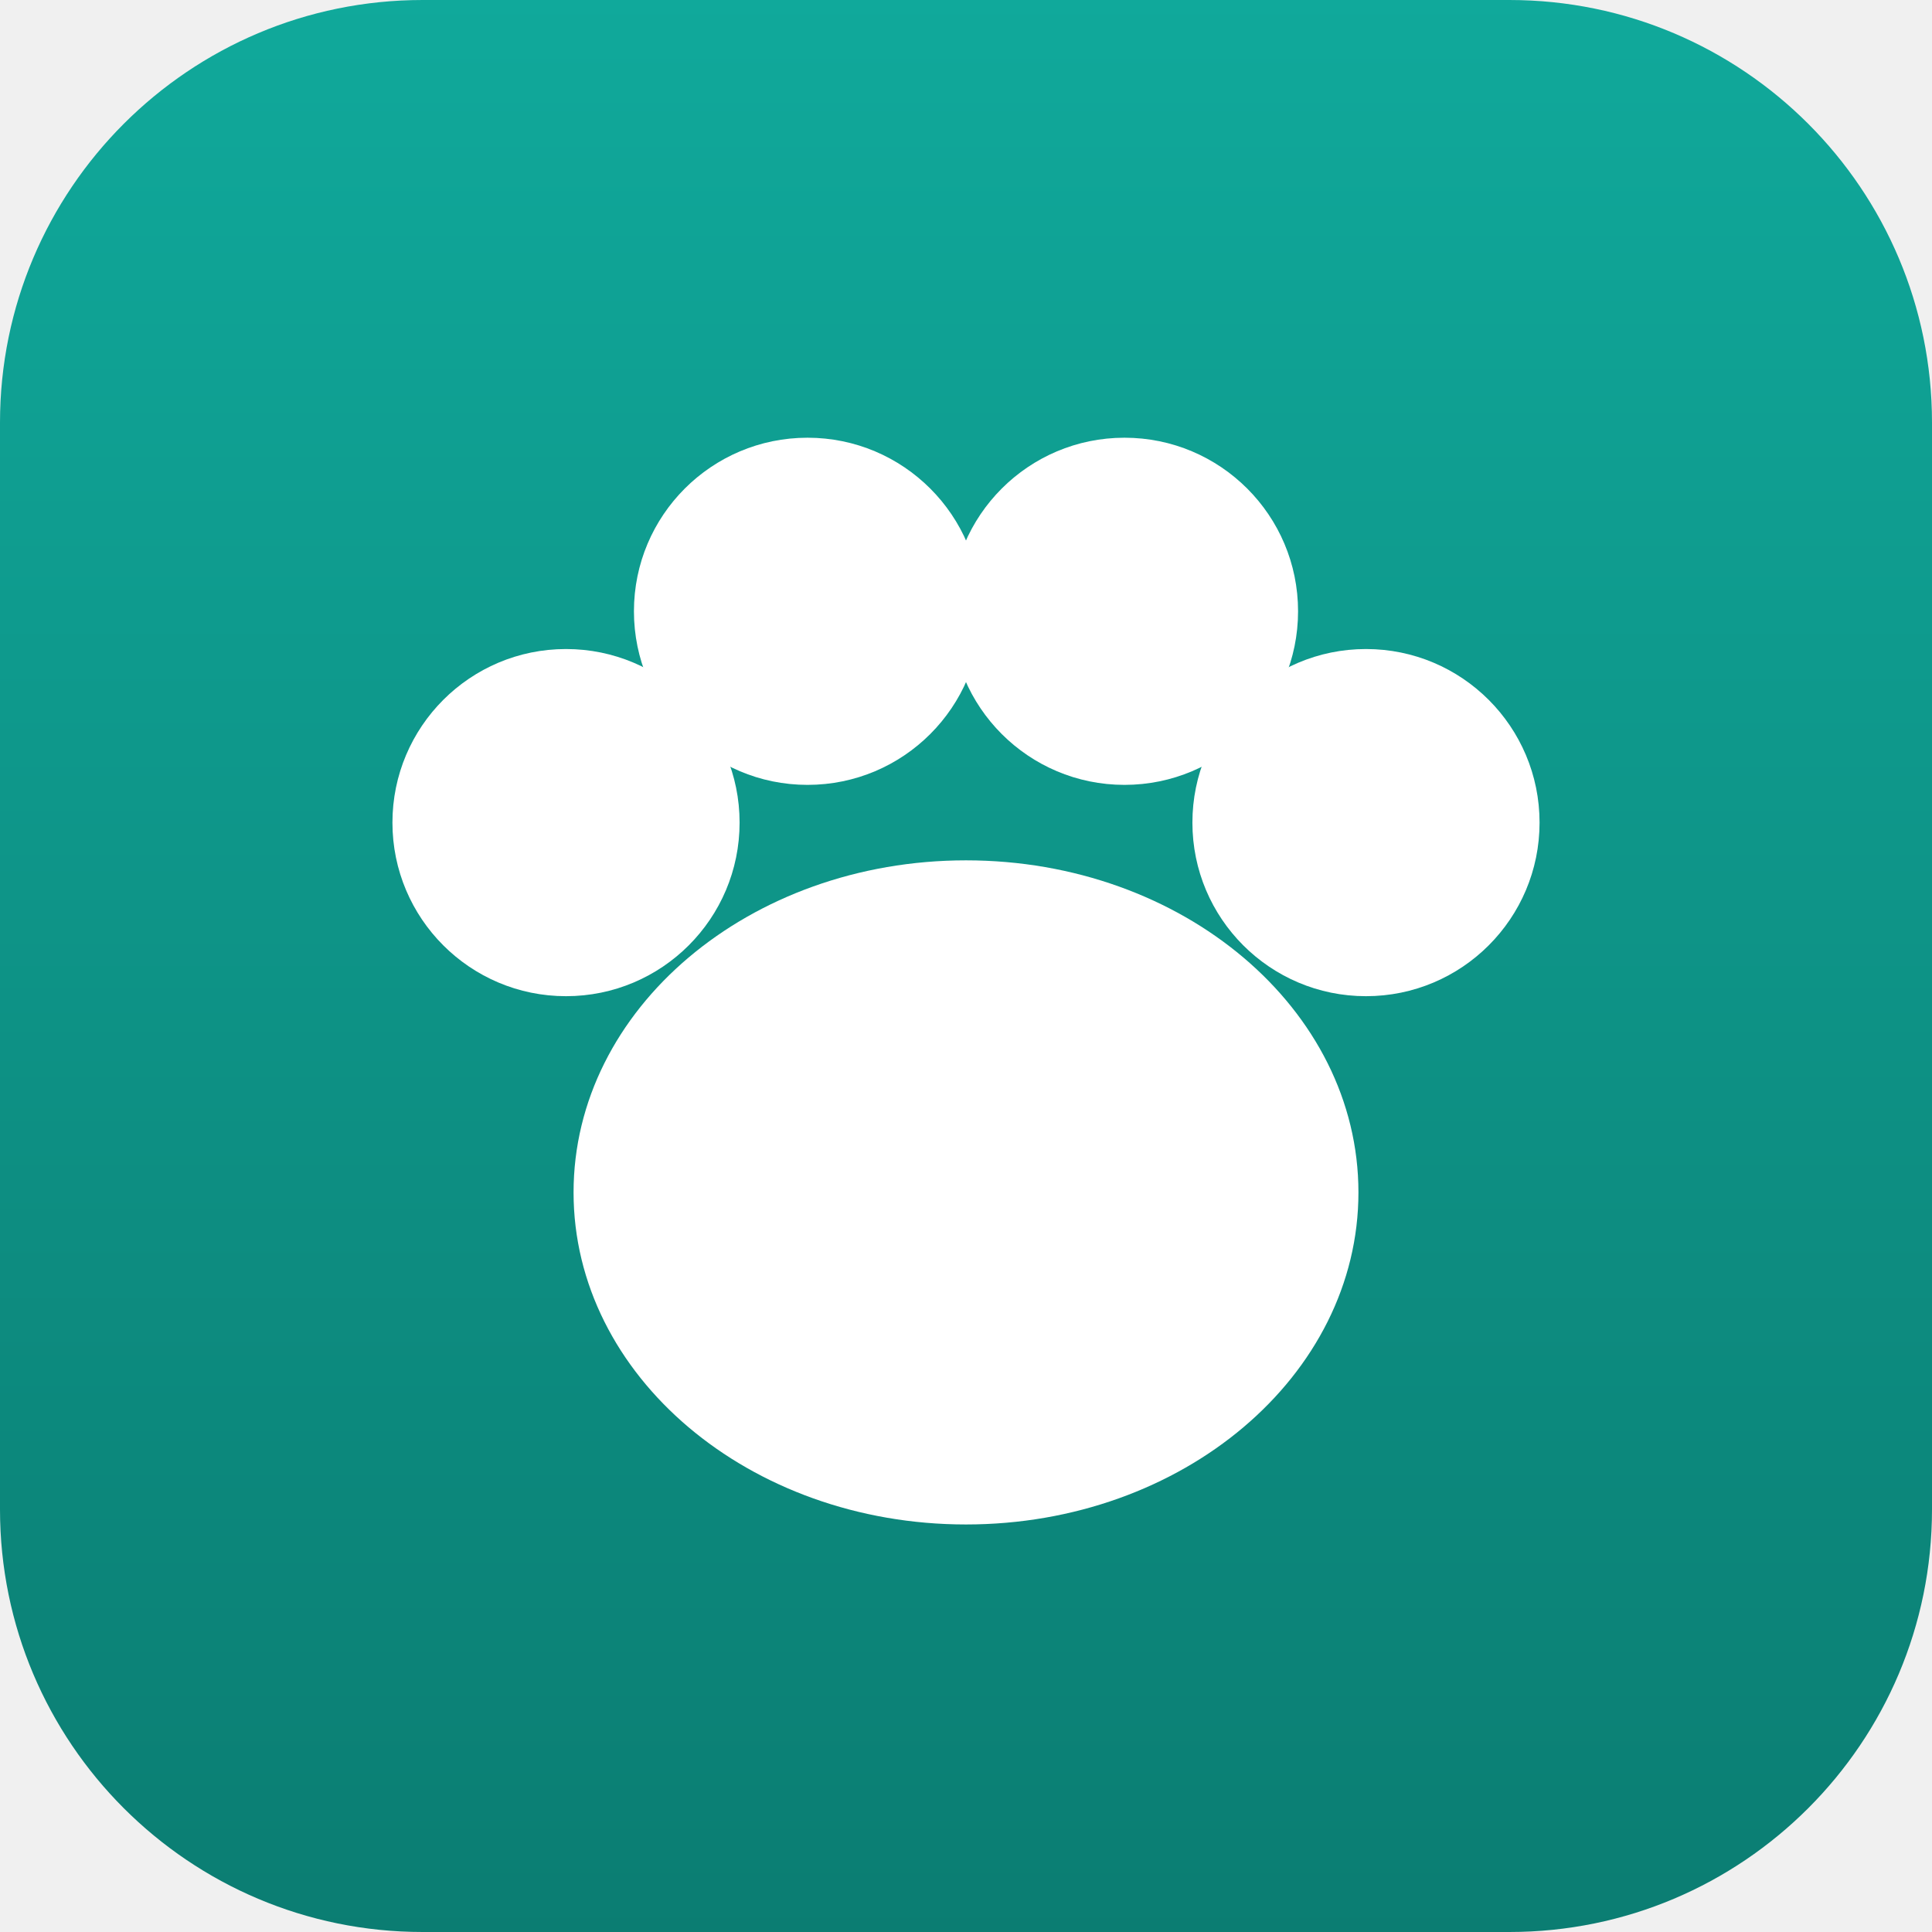
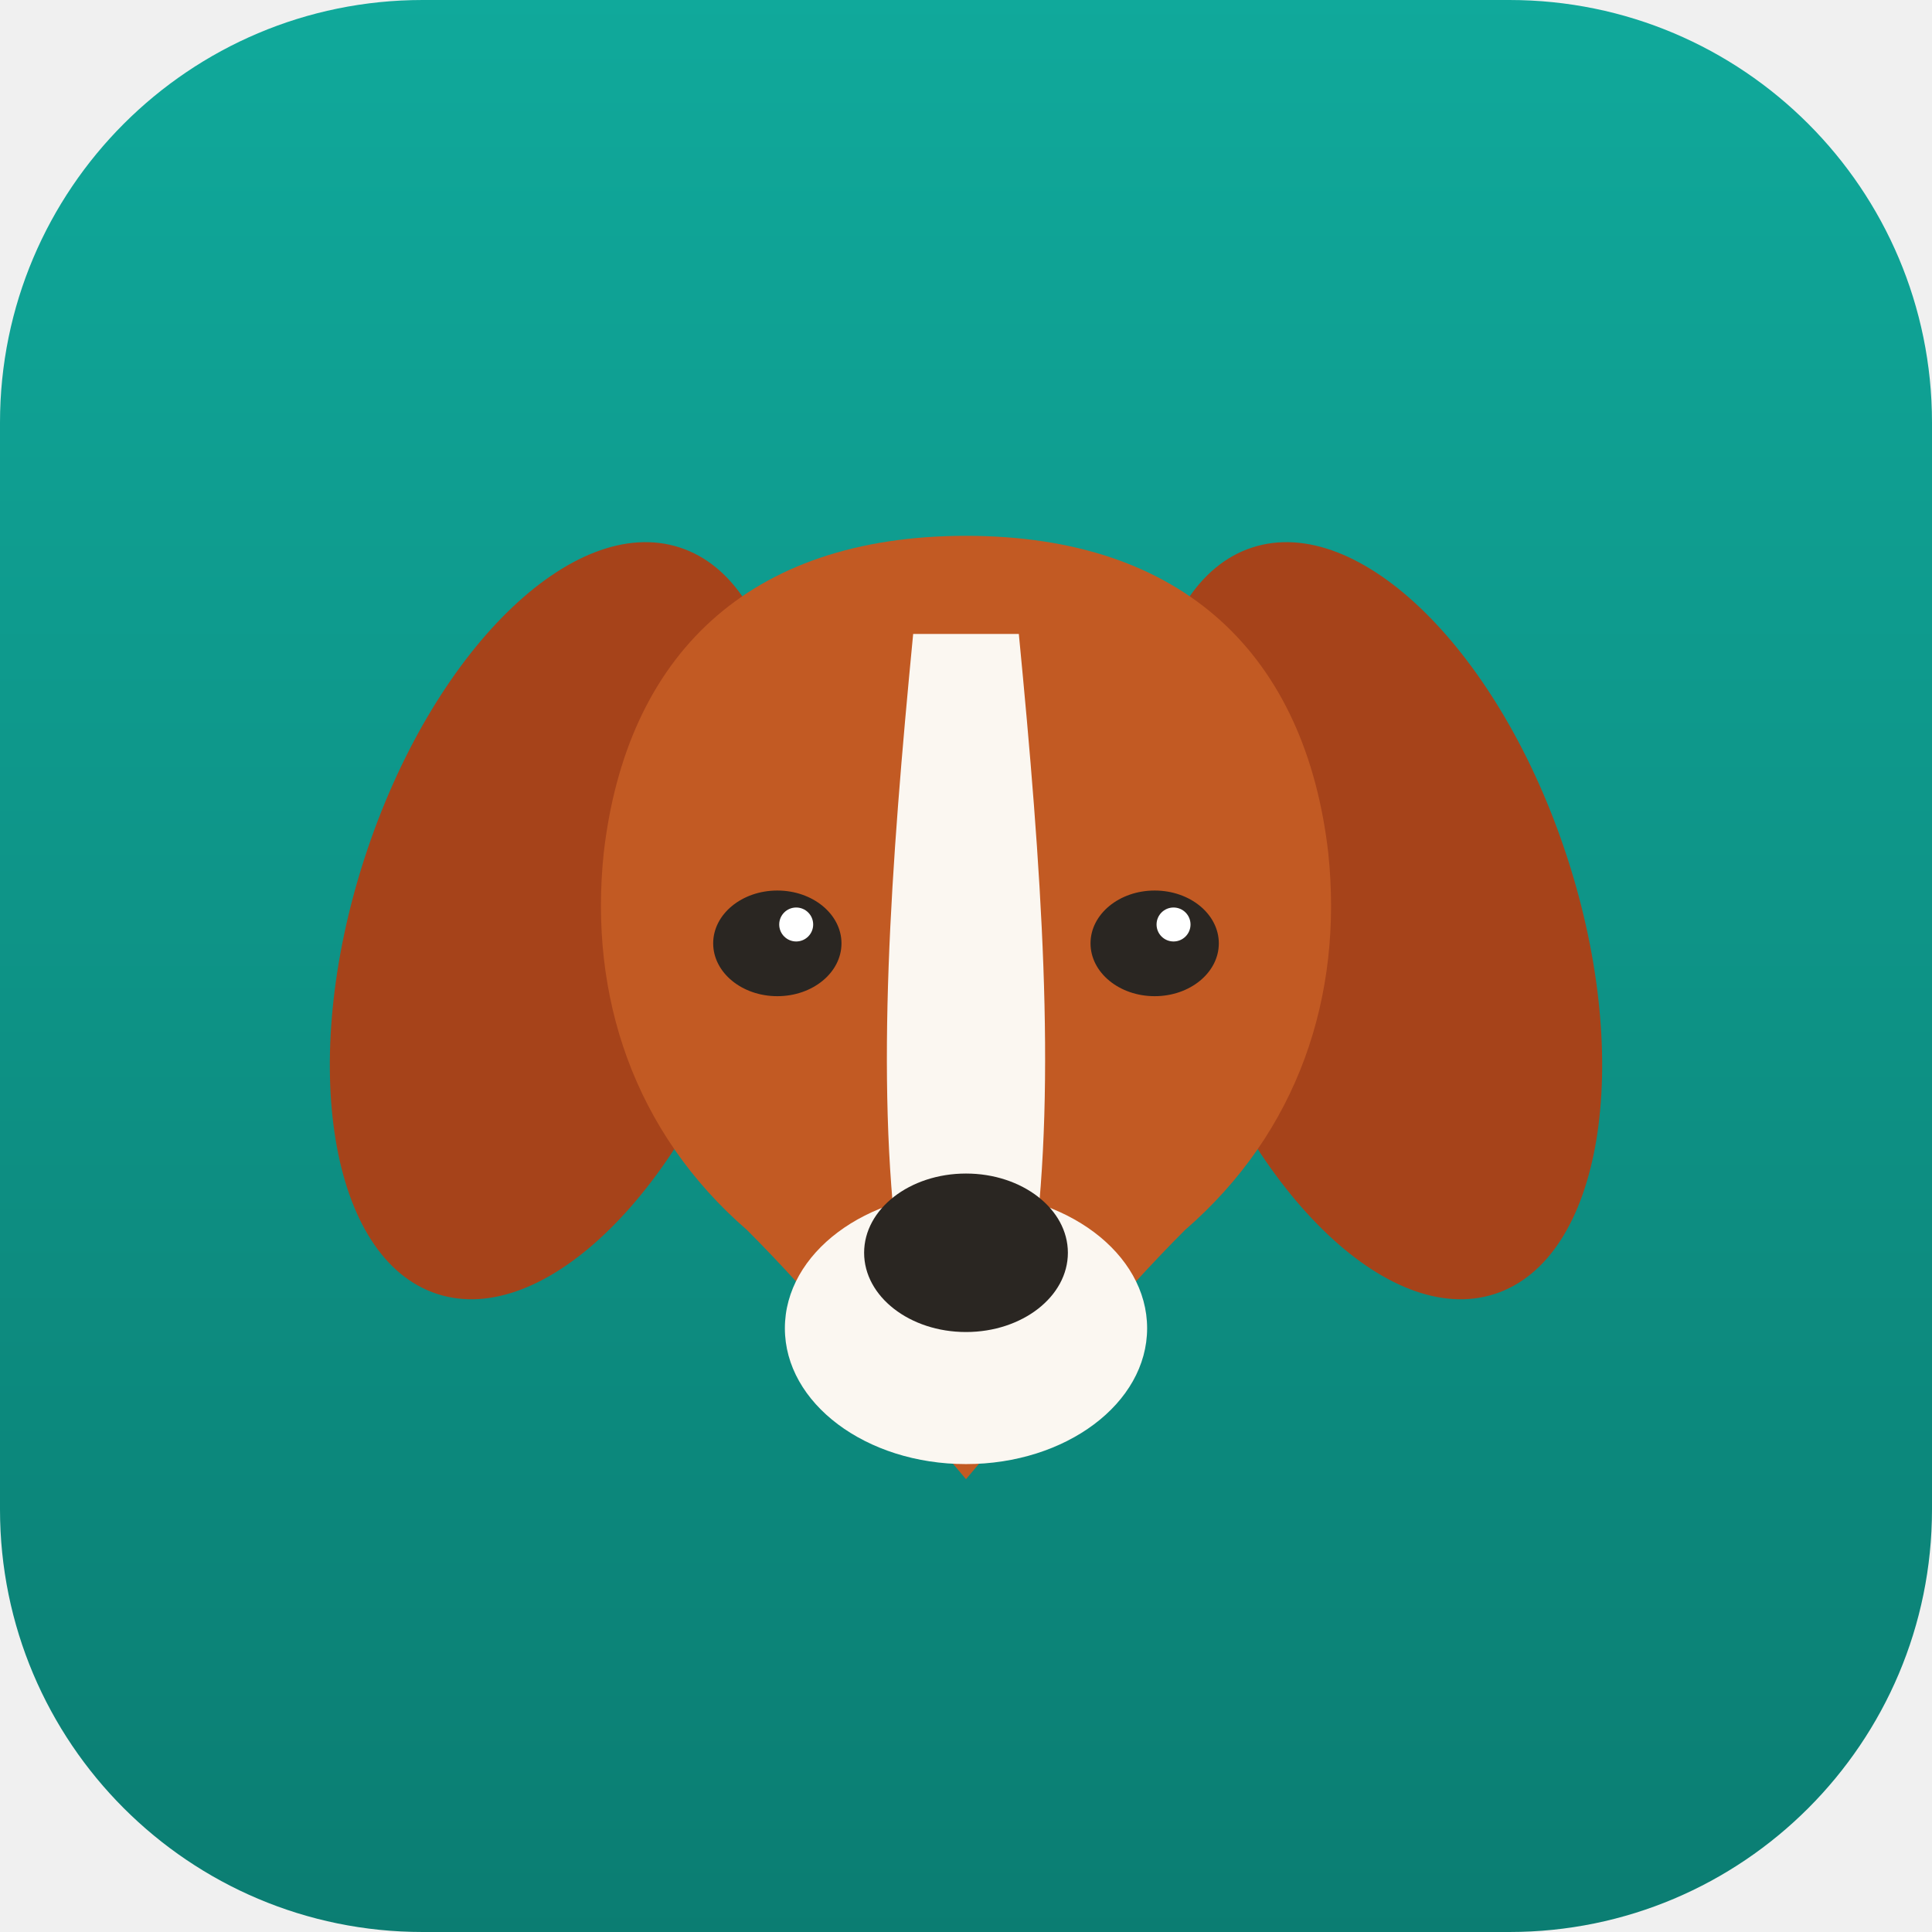
<svg xmlns="http://www.w3.org/2000/svg" viewBox="0 0 512 512" width="512" height="512">
  <defs>
    <linearGradient id="g" x1="0" y1="0" x2="0" y2="1">
      <stop offset="0" stop-color="#10a99b" />
      <stop offset="1" stop-color="#0b7d72" />
    </linearGradient>
  </defs>
-   <rect x="0" y="0" width="512" height="512" rx="112" ry="112" fill="url(#g)" />
-   <g fill="#ffffff">
-     <circle cx="150" cy="218" r="46" />
-     <circle cx="214" cy="162" r="46" />
-     <circle cx="298" cy="162" r="46" />
-     <circle cx="362" cy="218" r="46" />
-     <ellipse cx="256" cy="316" rx="104" ry="88" />
+   <rect width="512" height="512" rx="112" ry="112" fill="url(#g)" />
+   <g transform="translate(0 0) scale(1)">
+     <ellipse cx="148" cy="244" rx="54" ry="104" fill="#a6431a" transform="rotate(18 148 244)" />
+     <ellipse cx="364" cy="244" rx="54" ry="104" fill="#a6431a" transform="rotate(-18 364 244)" />
+     <path fill="#c25a23" d="M256 142       C 198 142, 166 174, 160 226       C 156 264, 168 300, 198 326       C 216 344, 234 366, 256 392       C 278 366, 296 344, 314 326       C 344 300, 356 264, 352 226       C 346 174, 314 142, 256 142 Z" />
+     <path fill="#fbf7f1" d="M242 168       C 236 230, 232 286, 238 332       L 274 332       C 280 286, 276 230, 270 168 Z" />
+     <ellipse cx="256" cy="352" rx="48" ry="36" fill="#fbf7f1" />
+     <ellipse cx="256" cy="332" rx="27" ry="21" fill="#2a2622" />
+     <ellipse cx="206" cy="250" rx="17" ry="14" fill="#2a2622" />
+     <ellipse cx="306" cy="250" rx="17" ry="14" fill="#2a2622" />
+     <circle cx="211" cy="245" r="4.5" fill="#ffffff" />
+     <circle cx="311" cy="245" r="4.5" fill="#ffffff" />
  </g>
</svg>
